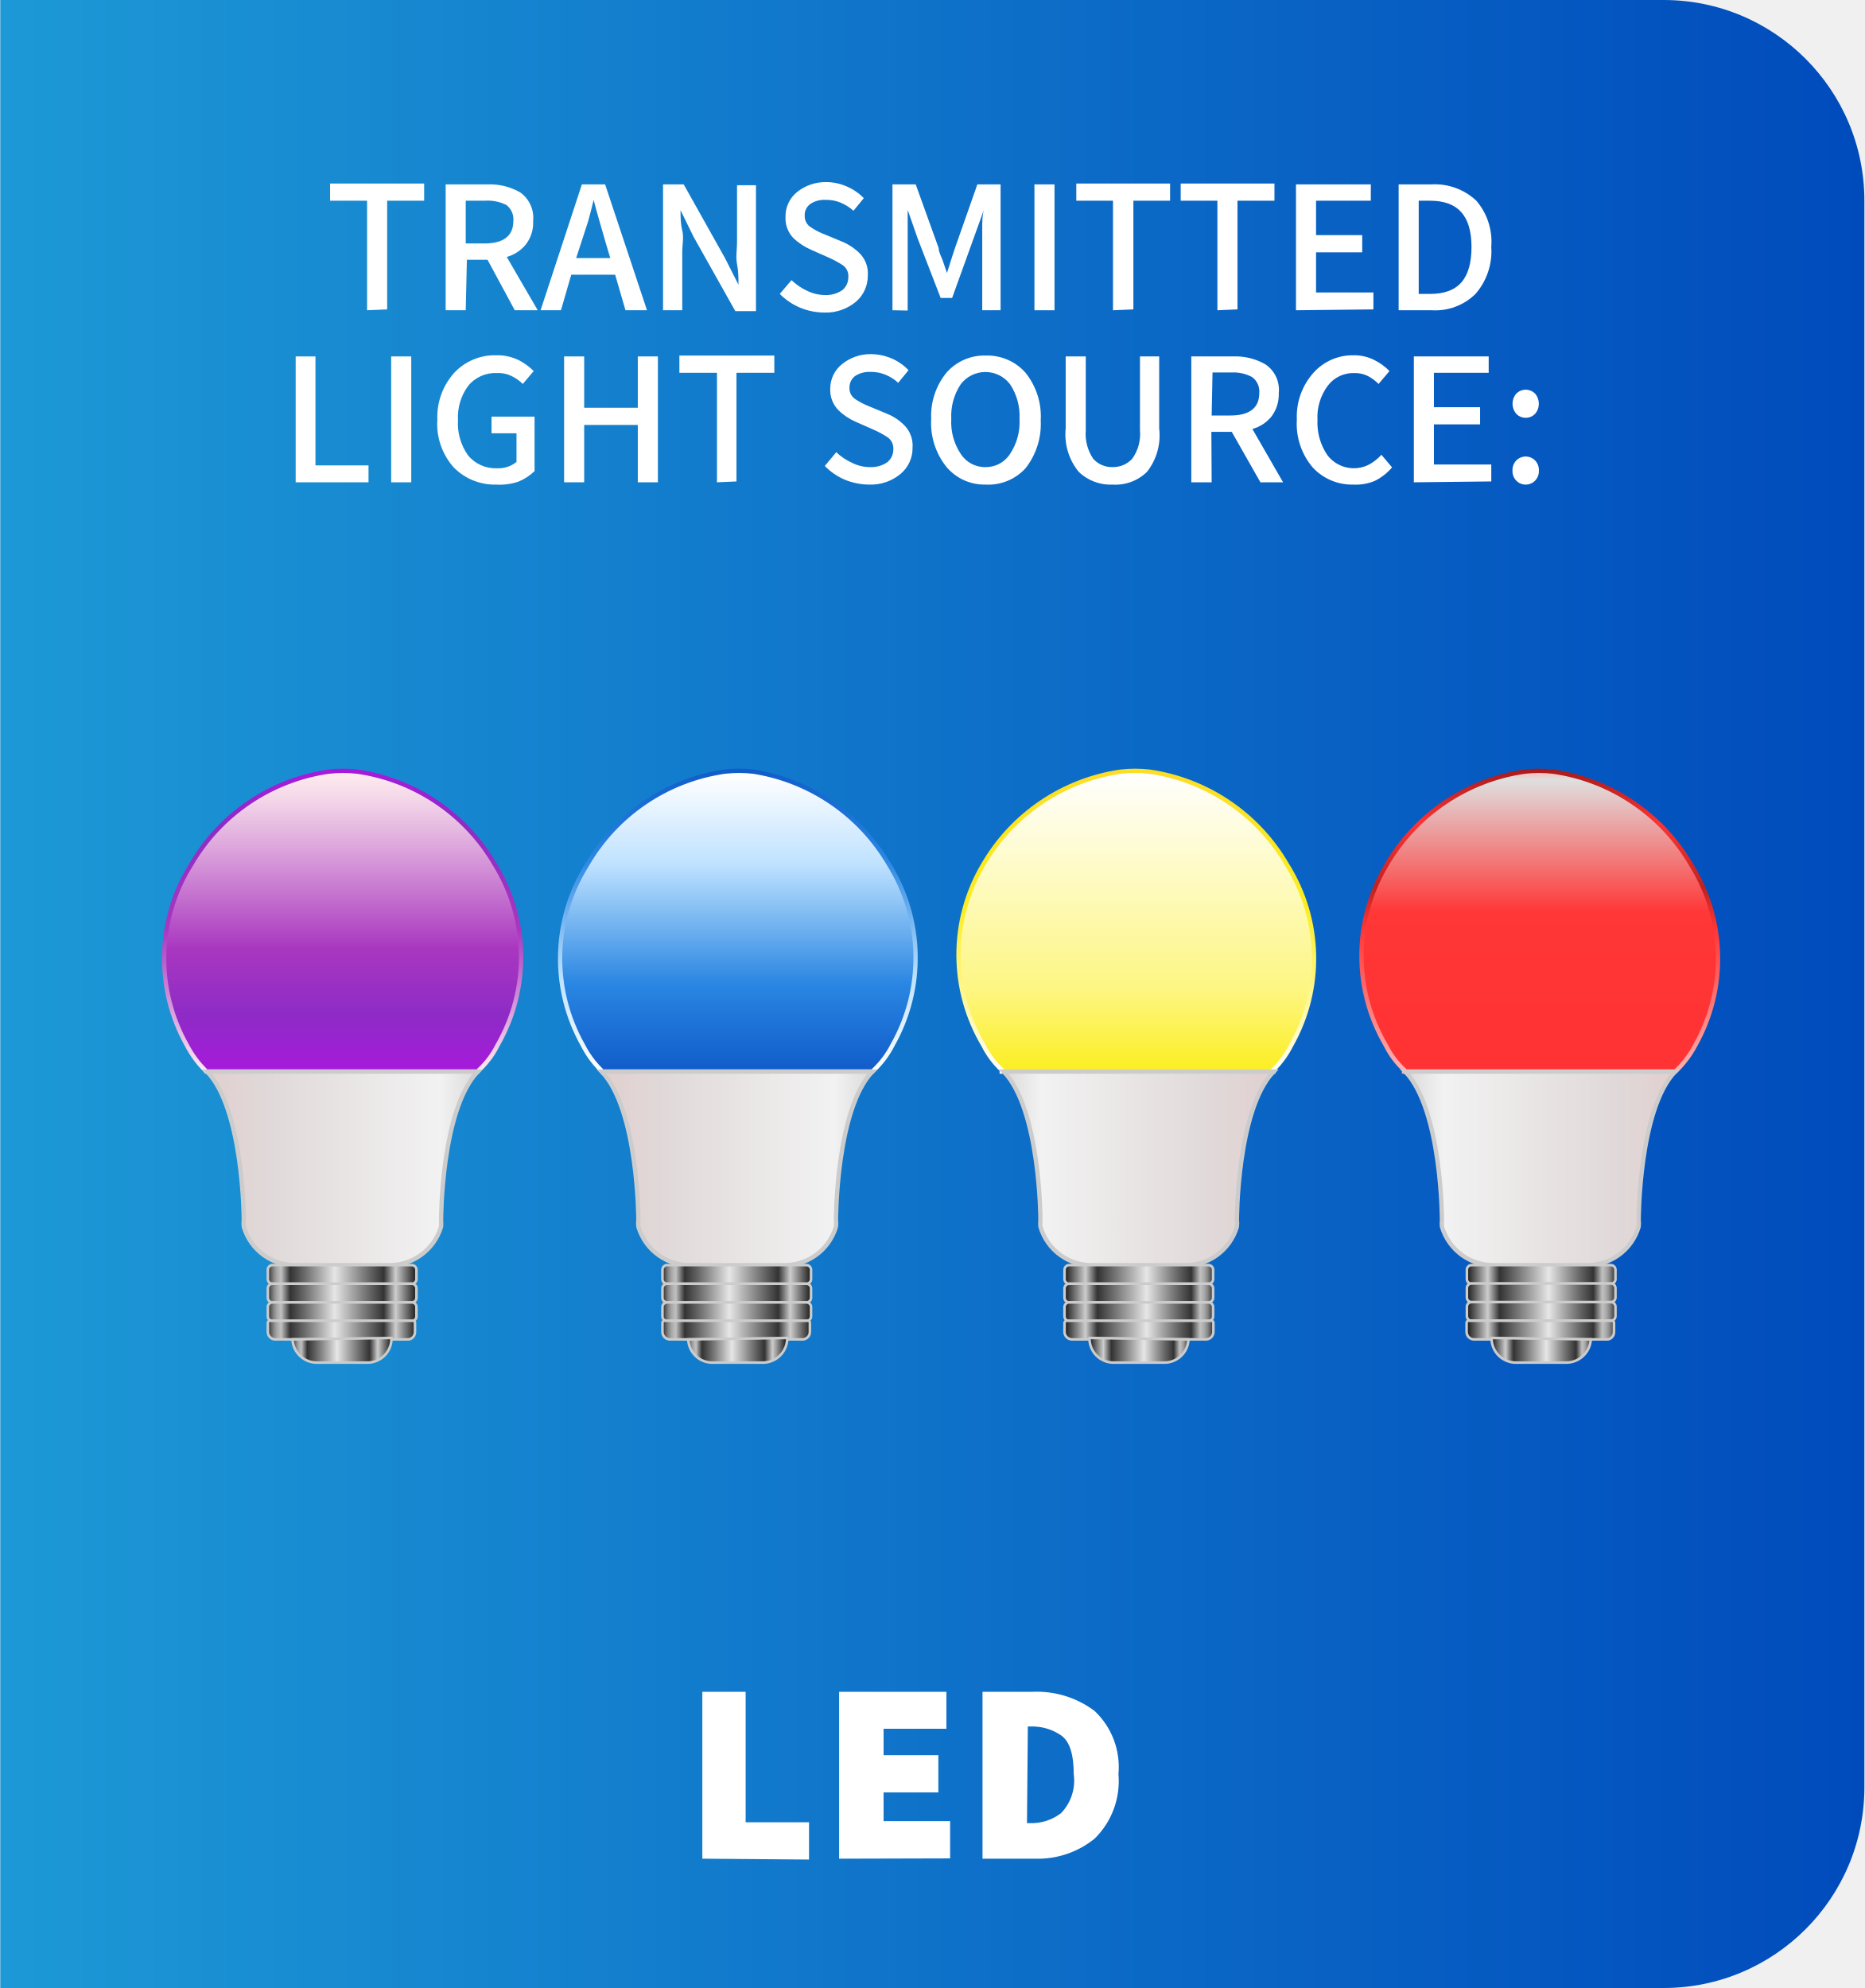
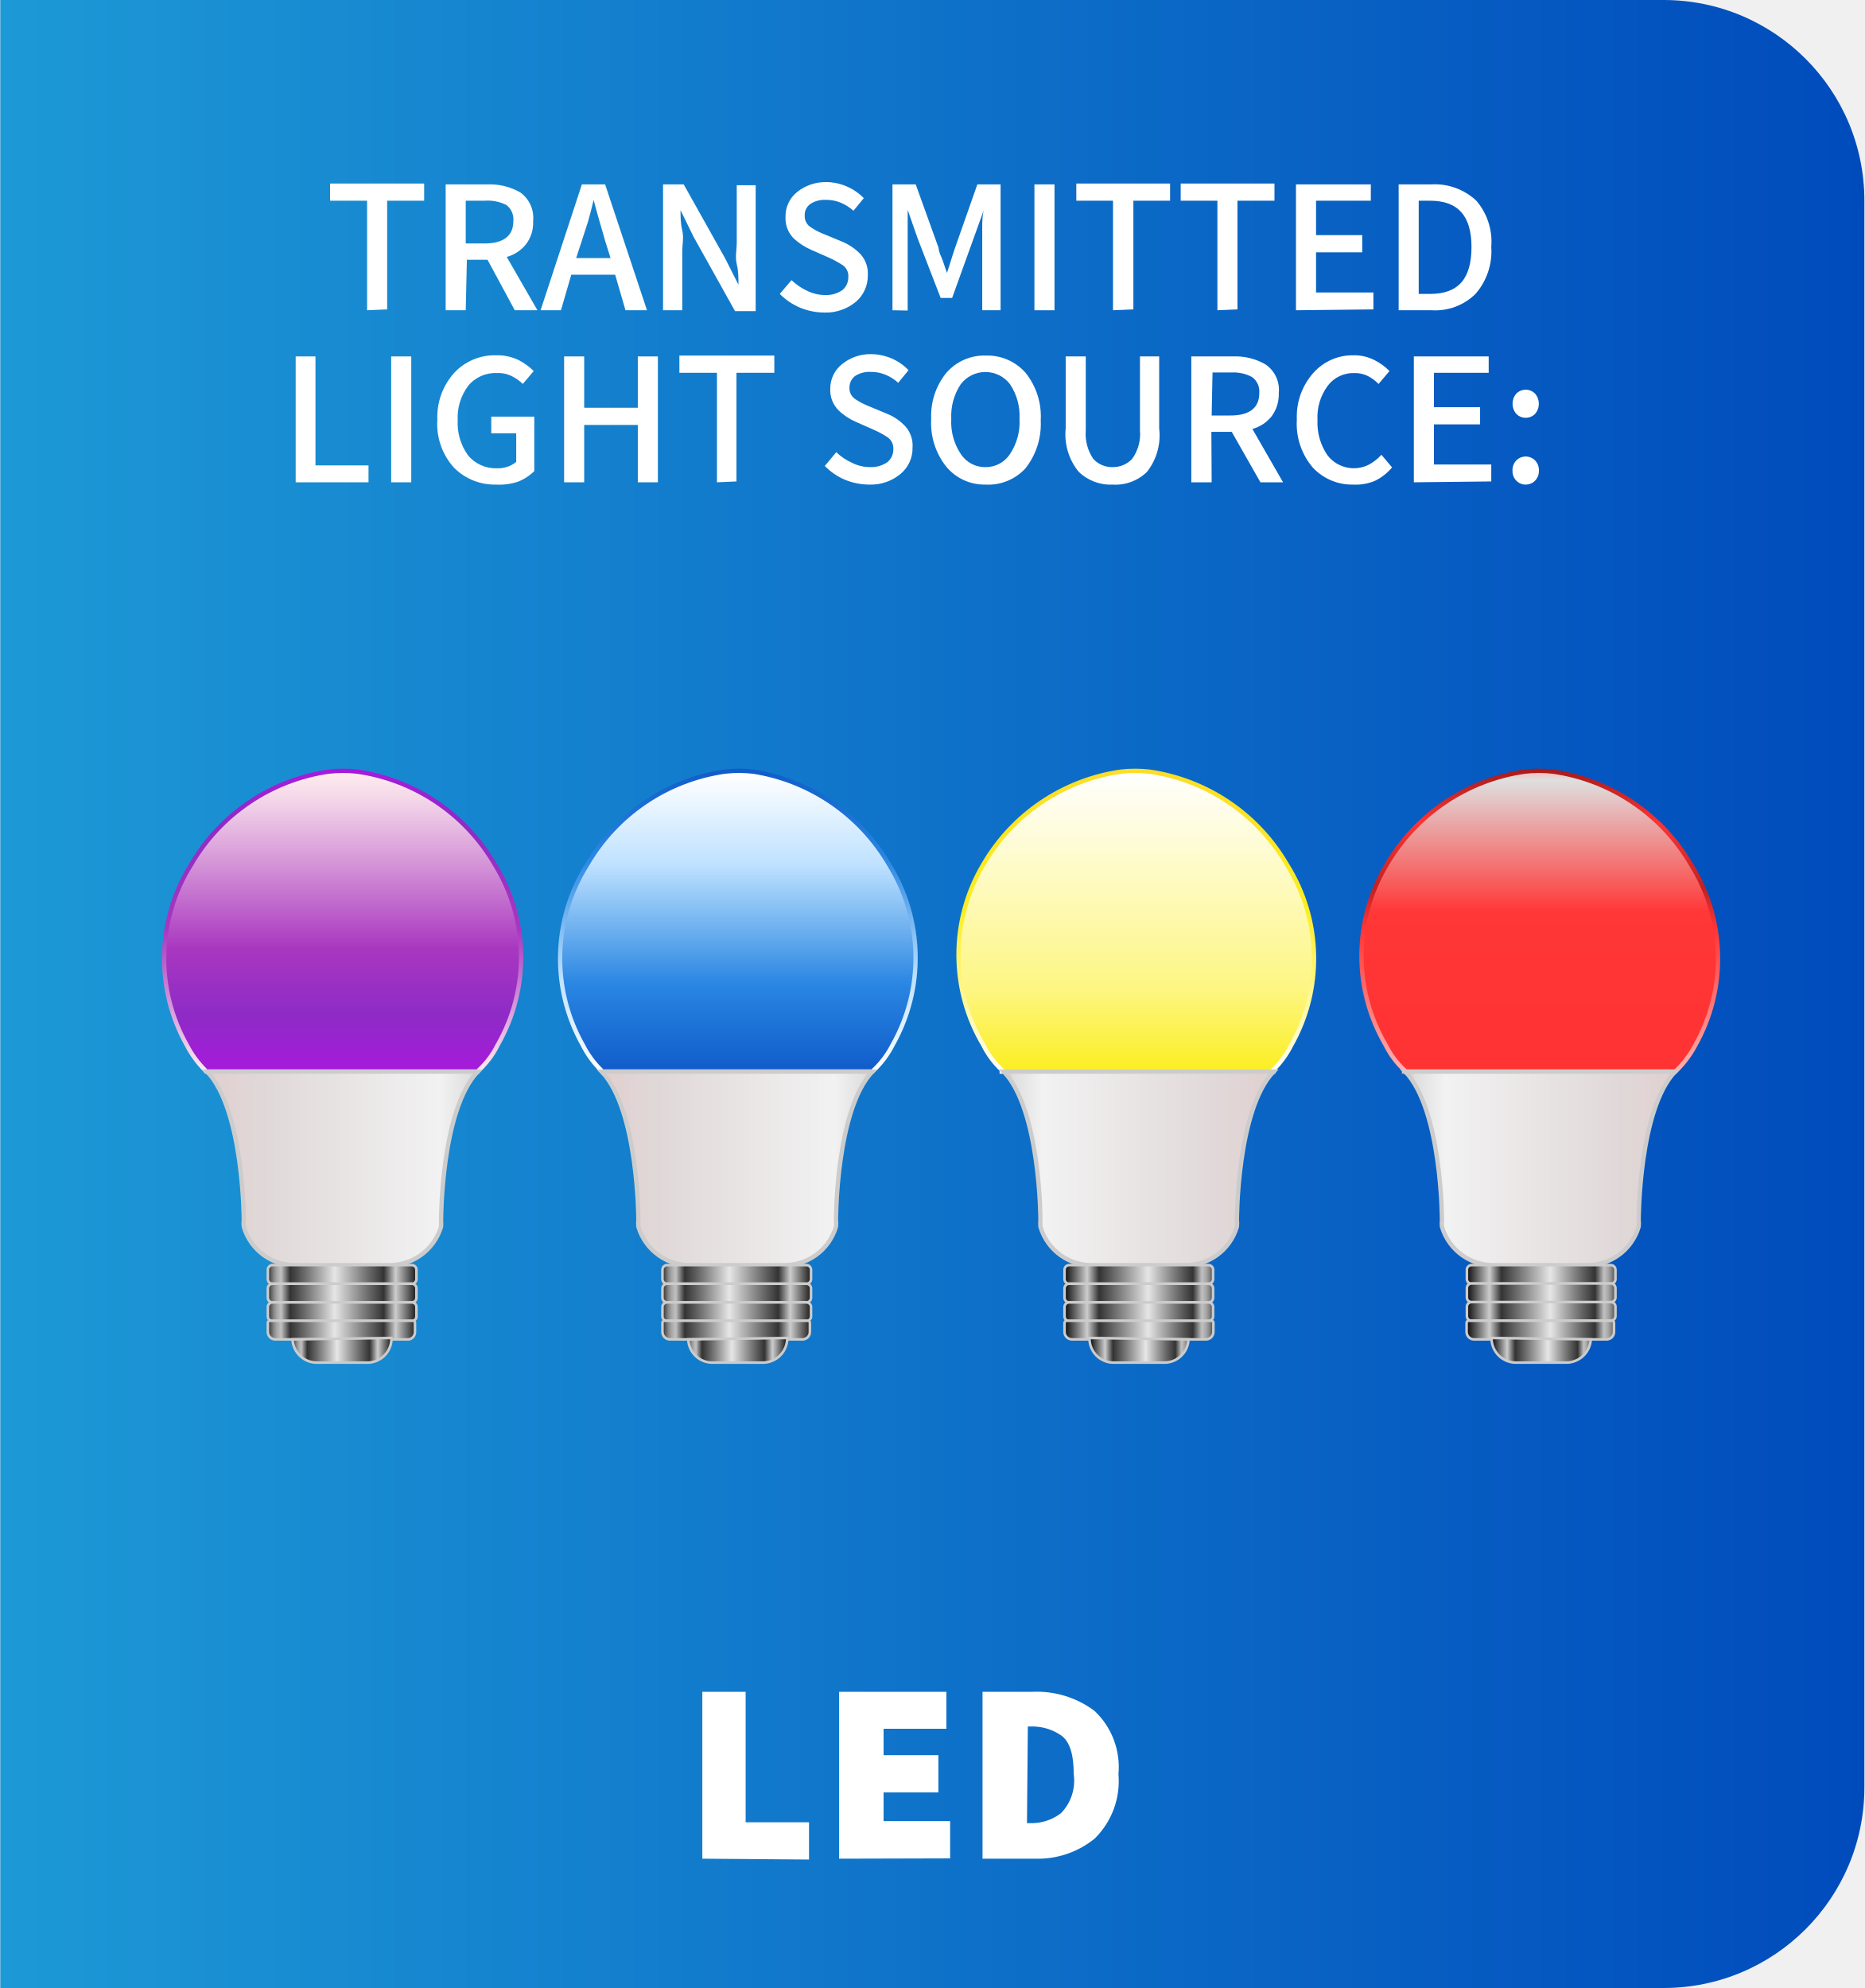
- <svg xmlns="http://www.w3.org/2000/svg" xmlns:xlink="http://www.w3.org/1999/xlink" id="Layer_1" data-name="Layer 1" width="65.01" height="69.33" viewBox="0 0 65.01 69.33">
+ <svg xmlns="http://www.w3.org/2000/svg" xmlns:xlink="http://www.w3.org/1999/xlink" id="Layer_1" data-name="Layer 1" viewBox="0 0 65.01 69.33">
  <defs>
    <style>.cls-1{fill:url(#linear-gradient);}.cls-2{fill:#fff;}.cls-11,.cls-12,.cls-18,.cls-19,.cls-20,.cls-21,.cls-22,.cls-23,.cls-24,.cls-25,.cls-26,.cls-3,.cls-4,.cls-6{stroke-miterlimit:10;}.cls-11,.cls-12,.cls-18,.cls-19,.cls-25,.cls-26,.cls-3,.cls-4{stroke-width:0.15px;}.cls-3{fill:url(#linear-gradient-2);stroke:url(#linear-gradient-3);}.cls-12,.cls-19,.cls-20,.cls-21,.cls-22,.cls-23,.cls-24,.cls-26,.cls-4,.cls-6{stroke:#ccc;}.cls-4{fill:url(#linear-gradient-4);}.cls-5{fill:url(#linear-gradient-5);}.cls-6{fill:none;}.cls-20,.cls-21,.cls-22,.cls-23,.cls-24,.cls-6{stroke-width:0.09px;}.cls-7{fill:url(#linear-gradient-6);}.cls-8{fill:url(#linear-gradient-7);}.cls-9{fill:url(#linear-gradient-8);}.cls-10{fill:url(#linear-gradient-9);}.cls-11{fill:url(#linear-gradient-10);stroke:url(#linear-gradient-11);}.cls-12{fill:url(#linear-gradient-12);}.cls-13{fill:url(#linear-gradient-13);}.cls-14{fill:url(#linear-gradient-14);}.cls-15{fill:url(#linear-gradient-15);}.cls-16{fill:url(#linear-gradient-16);}.cls-17{fill:url(#linear-gradient-17);}.cls-18{fill:url(#linear-gradient-18);stroke:url(#linear-gradient-19);}.cls-19{fill:url(#linear-gradient-20);}.cls-20{fill:url(#linear-gradient-21);}.cls-21{fill:url(#linear-gradient-22);}.cls-22{fill:url(#linear-gradient-23);}.cls-23{fill:url(#linear-gradient-24);}.cls-24{fill:url(#linear-gradient-25);}.cls-25{fill:url(#linear-gradient-26);stroke:url(#linear-gradient-27);}.cls-26{fill:url(#linear-gradient-28);}.cls-27{fill:url(#linear-gradient-29);}.cls-28{fill:url(#linear-gradient-30);}.cls-29{fill:url(#linear-gradient-31);}.cls-30{fill:url(#linear-gradient-32);}.cls-31{fill:url(#linear-gradient-33);}</style>
-     <linearGradient id="linear-gradient" x1="6387.45" y1="34.67" x2="6452.46" y2="34.67" gradientTransform="matrix(1, 0, 0, -1, -6387.45, 69.33)" gradientUnits="userSpaceOnUse">
+     <linearGradient id="linear-gradient" x1="-2370.55" y1="34.67" x2="-2305.54" y2="34.67" gradientTransform="matrix(1, 0, 0, -1, 2370.55, 69.33)" gradientUnits="userSpaceOnUse">
      <stop offset="0" stop-color="#004bbc" />
      <stop offset="1" stop-color="#1d99d6" />
    </linearGradient>
    <linearGradient id="linear-gradient-2" x1="39.98" y1="26.87" x2="39.98" y2="37.37" gradientTransform="translate(-28.05)" gradientUnits="userSpaceOnUse">
      <stop offset="0" stop-color="#ffeeef" />
      <stop offset="0.09" stop-color="#f4d8e9" />
      <stop offset="0.28" stop-color="#d99eda" />
      <stop offset="0.56" stop-color="#ae42c3" />
      <stop offset="0.59" stop-color="#a937c0" />
      <stop offset="0.81" stop-color="#8e2bc6" />
      <stop offset="1" stop-color="#a71adc" />
    </linearGradient>
    <linearGradient id="linear-gradient-3" x1="39.98" y1="37.45" x2="39.98" y2="26.8" gradientTransform="translate(-28.05)" gradientUnits="userSpaceOnUse">
      <stop offset="0" stop-color="#ffeeef" />
      <stop offset="0.47" stop-color="#a937c0" />
      <stop offset="0.81" stop-color="#8e2bc6" />
      <stop offset="1" stop-color="#a71adc" />
    </linearGradient>
    <linearGradient id="linear-gradient-4" x1="35.24" y1="40.75" x2="44.71" y2="40.75" gradientTransform="translate(-28.05)" gradientUnits="userSpaceOnUse">
      <stop offset="0" stop-color="#e2cfcf" />
      <stop offset="0.21" stop-color="#e0d8d8" />
      <stop offset="0.86" stop-color="#f2f2f2" />
      <stop offset="0.97" stop-color="#dfdfdf" />
      <stop offset="1" stop-color="#ffb3b3" />
    </linearGradient>
    <linearGradient id="linear-gradient-5" x1="37.39" y1="44.44" x2="42.57" y2="44.44" gradientTransform="translate(-28.05)" gradientUnits="userSpaceOnUse">
      <stop offset="0" stop-color="#1a1a1a" />
      <stop offset="0" stop-color="#242424" />
      <stop offset="0.02" stop-color="#5b5b5b" />
      <stop offset="0.04" stop-color="#878787" />
      <stop offset="0.06" stop-color="#a6a6a6" />
      <stop offset="0.08" stop-color="#b9b9b9" />
      <stop offset="0.09" stop-color="silver" />
      <stop offset="0.15" stop-color="#333" />
      <stop offset="0.24" stop-color="#666" />
      <stop offset="0.45" stop-color="#e6e6e6" />
      <stop offset="0.78" stop-color="#333" />
      <stop offset="0.86" stop-color="#cdcdcd" />
      <stop offset="1" stop-color="#1a1a1a" />
    </linearGradient>
    <linearGradient id="linear-gradient-6" x1="37.39" y1="45.09" x2="42.57" y2="45.09" xlink:href="#linear-gradient-5" />
    <linearGradient id="linear-gradient-7" x1="37.39" y1="45.74" x2="42.57" y2="45.74" xlink:href="#linear-gradient-5" />
    <linearGradient id="linear-gradient-8" x1="37.39" y1="46.39" x2="42.57" y2="46.39" xlink:href="#linear-gradient-5" />
    <linearGradient id="linear-gradient-9" x1="38.25" y1="47.14" x2="41.7" y2="47.14" xlink:href="#linear-gradient-5" />
-     <linearGradient id="linear-gradient-10" x1="-732.13" y1="37.37" x2="-732.13" y2="26.87" gradientTransform="matrix(-1, 0, 0, 1, -692.42, 0)" gradientUnits="userSpaceOnUse">
+     <linearGradient id="linear-gradient-10" x1="-9490.13" y1="37.37" x2="-9490.13" y2="26.87" gradientTransform="matrix(-1, 0, 0, 1, -9450.42, 0)" gradientUnits="userSpaceOnUse">
      <stop offset="0" stop-color="#fcee21" />
      <stop offset="0.28" stop-color="#fdf684" />
      <stop offset="1" stop-color="#fff" />
    </linearGradient>
-     <linearGradient id="linear-gradient-11" x1="-732.13" y1="37.45" x2="-732.13" y2="26.8" gradientTransform="matrix(-1, 0, 0, 1, -692.42, 0)" gradientUnits="userSpaceOnUse">
+     <linearGradient id="linear-gradient-11" x1="-9490.13" y1="37.45" x2="-9490.13" y2="26.8" gradientTransform="matrix(-1, 0, 0, 1, -9450.42, 0)" gradientUnits="userSpaceOnUse">
      <stop offset="0" stop-color="#fff" />
      <stop offset="0.54" stop-color="#fcee21" />
      <stop offset="1" stop-color="#fcdd28" />
    </linearGradient>
-     <linearGradient id="linear-gradient-12" x1="-736.87" y1="40.75" x2="-727.4" y2="40.75" gradientTransform="matrix(-1, 0, 0, 1, -692.42, 0)" xlink:href="#linear-gradient-4" />
-     <linearGradient id="linear-gradient-13" x1="-734.73" y1="44.44" x2="-729.54" y2="44.44" gradientTransform="matrix(-1, 0, 0, 1, -692.42, 0)" xlink:href="#linear-gradient-5" />
-     <linearGradient id="linear-gradient-14" x1="-734.73" y1="45.09" x2="-729.54" y2="45.09" gradientTransform="matrix(-1, 0, 0, 1, -692.42, 0)" xlink:href="#linear-gradient-5" />
-     <linearGradient id="linear-gradient-15" x1="-734.73" y1="45.74" x2="-729.54" y2="45.74" gradientTransform="matrix(-1, 0, 0, 1, -692.42, 0)" xlink:href="#linear-gradient-5" />
-     <linearGradient id="linear-gradient-16" x1="-734.73" y1="46.39" x2="-729.54" y2="46.39" gradientTransform="matrix(-1, 0, 0, 1, -692.42, 0)" xlink:href="#linear-gradient-5" />
-     <linearGradient id="linear-gradient-17" x1="-733.86" y1="47.14" x2="-730.41" y2="47.14" gradientTransform="matrix(-1, 0, 0, 1, -692.42, 0)" xlink:href="#linear-gradient-5" />
-     <linearGradient id="linear-gradient-18" x1="-746.16" y1="26.87" x2="-746.16" y2="37.37" gradientTransform="matrix(-1, 0, 0, 1, -692.42, 0)" gradientUnits="userSpaceOnUse">
+     <linearGradient id="linear-gradient-12" x1="-9494.87" y1="40.75" x2="-9485.4" y2="40.75" gradientTransform="matrix(-1, 0, 0, 1, -9450.42, 0)" xlink:href="#linear-gradient-4" />
+     <linearGradient id="linear-gradient-13" x1="-9492.73" y1="44.44" x2="-9487.54" y2="44.44" gradientTransform="matrix(-1, 0, 0, 1, -9450.42, 0)" xlink:href="#linear-gradient-5" />
+     <linearGradient id="linear-gradient-14" x1="-9492.73" y1="45.09" x2="-9487.54" y2="45.09" gradientTransform="matrix(-1, 0, 0, 1, -9450.42, 0)" xlink:href="#linear-gradient-5" />
+     <linearGradient id="linear-gradient-15" x1="-9492.73" y1="45.74" x2="-9487.54" y2="45.74" gradientTransform="matrix(-1, 0, 0, 1, -9450.42, 0)" xlink:href="#linear-gradient-5" />
+     <linearGradient id="linear-gradient-16" x1="-9492.73" y1="46.39" x2="-9487.54" y2="46.39" gradientTransform="matrix(-1, 0, 0, 1, -9450.42, 0)" xlink:href="#linear-gradient-5" />
+     <linearGradient id="linear-gradient-17" x1="-9491.86" y1="47.14" x2="-9488.41" y2="47.14" gradientTransform="matrix(-1, 0, 0, 1, -9450.42, 0)" xlink:href="#linear-gradient-5" />
+     <linearGradient id="linear-gradient-18" x1="-9504.16" y1="26.87" x2="-9504.16" y2="37.37" gradientTransform="matrix(-1, 0, 0, 1, -9450.42, 0)" gradientUnits="userSpaceOnUse">
      <stop offset="0" stop-color="#ffb3b3" />
      <stop offset="0.03" stop-color="#dfdfdf" />
      <stop offset="0.47" stop-color="#ff3737" />
      <stop offset="0.82" stop-color="#f33" />
    </linearGradient>
-     <linearGradient id="linear-gradient-19" x1="-746.16" y1="37.45" x2="-746.16" y2="26.8" gradientTransform="matrix(-1, 0, 0, 1, -692.42, 0)" gradientUnits="userSpaceOnUse">
+     <linearGradient id="linear-gradient-19" x1="-9504.16" y1="37.45" x2="-9504.16" y2="26.8" gradientTransform="matrix(-1, 0, 0, 1, -9450.42, 0)" gradientUnits="userSpaceOnUse">
      <stop offset="0" stop-color="#ffb3b3" />
      <stop offset="0.47" stop-color="#ff3737" />
      <stop offset="0.61" stop-color="#c12121" />
      <stop offset="0.82" stop-color="#f33" />
      <stop offset="1" stop-color="#a71a1a" />
    </linearGradient>
-     <linearGradient id="linear-gradient-20" x1="-750.89" y1="40.75" x2="-741.43" y2="40.75" gradientTransform="matrix(-1, 0, 0, 1, -692.42, 0)" xlink:href="#linear-gradient-4" />
-     <linearGradient id="linear-gradient-21" x1="-748.75" y1="44.44" x2="-743.57" y2="44.44" gradientTransform="matrix(1, 0, 0, -1, 799.9, 88.89)" xlink:href="#linear-gradient-5" />
-     <linearGradient id="linear-gradient-22" x1="-748.75" y1="45.09" x2="-743.57" y2="45.09" gradientTransform="matrix(1, 0, 0, -1, 799.9, 90.18)" xlink:href="#linear-gradient-5" />
-     <linearGradient id="linear-gradient-23" x1="-748.75" y1="45.74" x2="-743.57" y2="45.74" gradientTransform="matrix(1, 0, 0, -1, 799.9, 91.48)" xlink:href="#linear-gradient-5" />
-     <linearGradient id="linear-gradient-24" x1="-748.75" y1="46.39" x2="-743.57" y2="46.39" gradientTransform="matrix(1, 0, 0, -1, 799.9, 92.77)" xlink:href="#linear-gradient-5" />
-     <linearGradient id="linear-gradient-25" x1="-747.89" y1="47.14" x2="-744.43" y2="47.14" gradientTransform="matrix(-1, 0, 0, 1, -692.42, 0)" xlink:href="#linear-gradient-5" />
+     <linearGradient id="linear-gradient-20" x1="-9508.89" y1="40.75" x2="-9499.43" y2="40.75" gradientTransform="matrix(-1, 0, 0, 1, -9450.42, 0)" xlink:href="#linear-gradient-4" />
+     <linearGradient id="linear-gradient-21" x1="-9506.75" y1="44.44" x2="-9501.57" y2="44.44" gradientTransform="matrix(1, 0, 0, -1, 9557.9, 88.89)" xlink:href="#linear-gradient-5" />
+     <linearGradient id="linear-gradient-22" x1="-9506.75" y1="45.09" x2="-9501.57" y2="45.09" gradientTransform="matrix(1, 0, 0, -1, 9557.9, 90.18)" xlink:href="#linear-gradient-5" />
+     <linearGradient id="linear-gradient-23" x1="-9506.75" y1="45.74" x2="-9501.57" y2="45.74" gradientTransform="matrix(1, 0, 0, -1, 9557.9, 91.48)" xlink:href="#linear-gradient-5" />
+     <linearGradient id="linear-gradient-24" x1="-9506.75" y1="46.39" x2="-9501.57" y2="46.39" gradientTransform="matrix(1, 0, 0, -1, 9557.9, 92.77)" xlink:href="#linear-gradient-5" />
+     <linearGradient id="linear-gradient-25" x1="-9505.89" y1="47.14" x2="-9502.43" y2="47.14" gradientTransform="matrix(-1, 0, 0, 1, -9450.42, 0)" xlink:href="#linear-gradient-5" />
    <linearGradient id="linear-gradient-26" x1="53.74" y1="26.87" x2="53.74" y2="37.37" gradientTransform="translate(-28.05)" gradientUnits="userSpaceOnUse">
      <stop offset="0.01" stop-color="#fff" />
      <stop offset="0.31" stop-color="#bfe2ff" />
      <stop offset="0.71" stop-color="#2986e2" />
      <stop offset="1" stop-color="#105cca" />
    </linearGradient>
    <linearGradient id="linear-gradient-27" x1="53.74" y1="37.45" x2="53.74" y2="26.8" xlink:href="#linear-gradient-26" />
    <linearGradient id="linear-gradient-28" x1="49.01" y1="40.75" x2="58.47" y2="40.75" xlink:href="#linear-gradient-4" />
    <linearGradient id="linear-gradient-29" x1="51.15" y1="44.44" x2="56.33" y2="44.44" xlink:href="#linear-gradient-5" />
    <linearGradient id="linear-gradient-30" x1="51.15" y1="45.09" x2="56.33" y2="45.09" xlink:href="#linear-gradient-5" />
    <linearGradient id="linear-gradient-31" x1="51.15" y1="45.74" x2="56.33" y2="45.74" xlink:href="#linear-gradient-5" />
    <linearGradient id="linear-gradient-32" x1="51.15" y1="46.39" x2="56.33" y2="46.39" xlink:href="#linear-gradient-5" />
    <linearGradient id="linear-gradient-33" x1="52.01" y1="47.14" x2="55.47" y2="47.14" xlink:href="#linear-gradient-5" />
  </defs>
  <path class="cls-1" d="M7,0H65a0,0,0,0,1,0,0V69.33a0,0,0,0,1,0,0H7a7,7,0,0,1-7-7V7A7,7,0,0,1,7,0Z" transform="translate(65.01 69.33) rotate(-180)" />
  <path class="cls-2" d="M12.8,10.82V7H11.51v-.6h3.28V7H13.5v3.79Z" />
-   <path class="cls-2" d="M16.24,10.82h-.7V6.43H17a2.14,2.14,0,0,1,1.14.28,1.09,1.09,0,0,1,.45,1,1.23,1.23,0,0,1-.25.81,1.3,1.3,0,0,1-.67.44l1.08,1.86h-.8L17,9.06h-.72Zm0-2.33h.66c.65,0,1-.26,1-.78a.63.63,0,0,0-.24-.56A1.44,1.44,0,0,0,16.9,7h-.66Z" />
-   <path class="cls-2" d="M21.81,10.82l-.36-1.24H19.92l-.36,1.24h-.71l1.44-4.39h.81l1.46,4.39ZM20.27,8.45,20.09,9h1.19l-.17-.57-.21-.73c-.07-.24-.14-.49-.2-.73h0c-.06.25-.12.49-.19.74Z" />
-   <path class="cls-2" d="M23.12,10.82V6.43h.72L25.28,9l.47.93h0c0-.23,0-.47-.05-.72s0-.51,0-.75v-2h.66v4.39h-.72L24.18,8.25l-.45-.92h0c0,.23,0,.46.06.71s0,.49,0,.73v2.05Z" />
-   <path class="cls-2" d="M28.75,10.9a2.22,2.22,0,0,1-.85-.17,2.17,2.17,0,0,1-.71-.48l.41-.48a2,2,0,0,0,.54.37,1.45,1.45,0,0,0,.63.15,1,1,0,0,0,.6-.17.57.57,0,0,0,.21-.45.46.46,0,0,0-.19-.42,3.76,3.76,0,0,0-.5-.27l-.61-.27a2.21,2.21,0,0,1-.61-.4,1,1,0,0,1-.28-.75,1.08,1.08,0,0,1,.4-.86,1.58,1.58,0,0,1,1-.35,1.8,1.8,0,0,1,.73.15,1.83,1.83,0,0,1,.6.41l-.36.44a1.63,1.63,0,0,0-.44-.28,1.29,1.29,0,0,0-.53-.1.87.87,0,0,0-.53.14.47.47,0,0,0-.2.41.45.45,0,0,0,.22.41,2.25,2.25,0,0,0,.49.25l.6.25a1.87,1.87,0,0,1,.64.44,1,1,0,0,1,.25.74,1.19,1.19,0,0,1-.41.91A1.63,1.63,0,0,1,28.75,10.9Z" />
+   <path class="cls-2" d="M16.24,10.82h-.7V6.43H17a2.14,2.14,0,0,1,1.14.28,1.09,1.09,0,0,1,.45,1,1.23,1.23,0,0,1-.25.81,1.3,1.3,0,0,1-.67.44l1.07,1.86h-.79L17,9.06h-.72Zm0-2.33h.66c.65,0,1-.26,1-.78a.63.63,0,0,0-.24-.56A1.44,1.44,0,0,0,16.9,7h-.66Z" />
+   <path class="cls-2" d="M21.81,10.82l-.36-1.24H19.92l-.36,1.24h-.71l1.44-4.39h.81l1.46,4.39ZM20.27,8.45,20.09,9h1.2l-.18-.57-.21-.73c-.07-.24-.14-.49-.2-.73h0c-.06.25-.12.49-.19.74Z" />
+   <path class="cls-2" d="M23.12,10.82V6.43h.72L25.28,9l.47.93h0c0-.23,0-.47-.06-.72s0-.51,0-.75v-2h.66v4.39h-.72L24.18,8.25l-.45-.92h0c0,.23,0,.46.06.71s0,.49,0,.73v2.05Z" />
+   <path class="cls-2" d="M28.75,10.9a2.22,2.22,0,0,1-.85-.17,2.17,2.17,0,0,1-.71-.48l.41-.48a2,2,0,0,0,.54.37,1.45,1.45,0,0,0,.63.15,1,1,0,0,0,.6-.17.57.57,0,0,0,.21-.45.46.46,0,0,0-.19-.42,3.76,3.76,0,0,0-.5-.27l-.61-.27a2.21,2.21,0,0,1-.61-.4,1,1,0,0,1-.28-.75,1.08,1.08,0,0,1,.4-.86,1.58,1.58,0,0,1,1-.35,1.8,1.8,0,0,1,.73.15,1.83,1.83,0,0,1,.6.41l-.36.44a1.63,1.63,0,0,0-.44-.28,1.29,1.29,0,0,0-.53-.1.89.89,0,0,0-.53.14.47.47,0,0,0-.2.41.45.45,0,0,0,.22.41,2.25,2.25,0,0,0,.49.25l.6.25a1.87,1.87,0,0,1,.64.44,1,1,0,0,1,.25.74,1.19,1.19,0,0,1-.41.91A1.63,1.63,0,0,1,28.75,10.9Z" />
  <path class="cls-2" d="M31.12,10.82V6.43h.81l.8,2.22c0,.14.09.29.14.43l.15.44h0c.05-.14.09-.29.14-.44s.09-.29.14-.43l.78-2.22h.81v4.39h-.64V8.67c0-.2,0-.42,0-.68s0-.48.06-.68h0l-.36,1-.75,2.08H32.8L32,8.32l-.35-1h0c0,.2,0,.43,0,.68s0,.48,0,.68v2.15Z" />
  <path class="cls-2" d="M36.07,10.82V6.43h.7v4.39Z" />
  <path class="cls-2" d="M38.81,10.82V7H37.53v-.6H40.8V7H39.52v3.79Z" />
  <path class="cls-2" d="M42.45,10.82V7H41.17v-.6h3.27V7H43.15v3.79Z" />
  <path class="cls-2" d="M45.19,10.82V6.43H47.8V7H45.89v1.2H47.5v.6H45.89v1.4h2v.59Z" />
  <path class="cls-2" d="M48.77,10.82V6.43h1.14A2.12,2.12,0,0,1,51.48,7,2.2,2.2,0,0,1,52,8.61a2.26,2.26,0,0,1-.55,1.64,2,2,0,0,1-1.53.57Zm.7-.57h.4c1,0,1.44-.55,1.44-1.64S50.83,7,49.87,7h-.4Z" />
  <path class="cls-2" d="M10.31,16.82V12.43H11v3.8h1.85v.59Z" />
  <path class="cls-2" d="M13.64,16.82V12.43h.7v4.39Z" />
-   <path class="cls-2" d="M17.29,16.9a2,2,0,0,1-1.46-.59,2.27,2.27,0,0,1-.58-1.68A2.3,2.3,0,0,1,15.84,13a1.93,1.93,0,0,1,1.46-.61,1.71,1.71,0,0,1,.79.17,2.12,2.12,0,0,1,.52.38l-.38.45a1.46,1.46,0,0,0-.38-.27,1.05,1.05,0,0,0-.52-.11,1.22,1.22,0,0,0-1,.44,1.83,1.83,0,0,0-.36,1.2,1.91,1.91,0,0,0,.35,1.23,1.23,1.23,0,0,0,1,.45,1,1,0,0,0,.69-.22v-1h-.87v-.58h1.5v1.9a1.81,1.81,0,0,1-.57.37A2.09,2.09,0,0,1,17.29,16.9Z" />
+   <path class="cls-2" d="M17.29,16.9a2,2,0,0,1-1.46-.59,2.27,2.27,0,0,1-.58-1.68A2.3,2.3,0,0,1,15.84,13a1.93,1.93,0,0,1,1.46-.61,1.71,1.71,0,0,1,.79.17,2.12,2.12,0,0,1,.52.38l-.38.45a1.46,1.46,0,0,0-.38-.27,1.05,1.05,0,0,0-.52-.11,1.22,1.22,0,0,0-1,.44,1.83,1.83,0,0,0-.37,1.2,1.92,1.92,0,0,0,.36,1.23,1.24,1.24,0,0,0,1,.45,1,1,0,0,0,.68-.22v-1h-.87v-.58h1.5v1.9a1.71,1.71,0,0,1-.57.37A2.09,2.09,0,0,1,17.29,16.9Z" />
  <path class="cls-2" d="M19.67,16.82V12.43h.7v1.79h1.87V12.43h.7v4.39h-.7v-2H20.37v2Z" />
  <path class="cls-2" d="M25,16.82V13H23.69v-.6H27V13H25.68v3.79Z" />
  <path class="cls-2" d="M30.32,16.9a2.27,2.27,0,0,1-.86-.17,2.13,2.13,0,0,1-.7-.48l.4-.48a1.9,1.9,0,0,0,.55.37,1.38,1.38,0,0,0,.62.15,1,1,0,0,0,.61-.17.57.57,0,0,0,.21-.45.47.47,0,0,0-.2-.42,3.22,3.22,0,0,0-.5-.27l-.61-.27a2,2,0,0,1-.6-.4,1,1,0,0,1-.29-.75,1.09,1.09,0,0,1,.41-.86,1.56,1.56,0,0,1,1-.35,1.87,1.87,0,0,1,.73.15,1.78,1.78,0,0,1,.59.41l-.36.44a1.49,1.49,0,0,0-.44-.28,1.27,1.27,0,0,0-.52-.1.91.91,0,0,0-.54.14.5.5,0,0,0-.2.41.45.45,0,0,0,.22.41,2.51,2.51,0,0,0,.49.25l.6.25a1.78,1.78,0,0,1,.64.44,1,1,0,0,1,.25.74,1.16,1.16,0,0,1-.41.91A1.61,1.61,0,0,1,30.32,16.9Z" />
  <path class="cls-2" d="M34.36,16.9A1.73,1.73,0,0,1,33,16.28a2.44,2.44,0,0,1-.53-1.67A2.38,2.38,0,0,1,33,13a1.75,1.75,0,0,1,1.38-.6,1.77,1.77,0,0,1,1.38.6,2.43,2.43,0,0,1,.53,1.66,2.5,2.5,0,0,1-.53,1.67A1.76,1.76,0,0,1,34.36,16.9Zm0-.61a1,1,0,0,0,.86-.46,2,2,0,0,0,.33-1.22,2,2,0,0,0-.33-1.21,1.08,1.08,0,0,0-1.72,0,2,2,0,0,0-.33,1.21,2,2,0,0,0,.33,1.22A1,1,0,0,0,34.36,16.29Z" />
  <path class="cls-2" d="M38.79,16.9a1.59,1.59,0,0,1-1.18-.45,2.06,2.06,0,0,1-.45-1.51V12.43h.7V15a1.55,1.55,0,0,0,.26,1,.87.87,0,0,0,.67.29.91.91,0,0,0,.69-.29,1.49,1.49,0,0,0,.27-1V12.43h.67v2.51A2.06,2.06,0,0,1,40,16.45,1.57,1.57,0,0,1,38.79,16.9Z" />
  <path class="cls-2" d="M42.25,16.82h-.71V12.43H43a2.08,2.08,0,0,1,1.13.28,1.07,1.07,0,0,1,.46,1,1.28,1.28,0,0,1-.25.81,1.3,1.3,0,0,1-.67.44l1.07,1.86h-.79l-1-1.76h-.71Zm0-2.33h.66c.65,0,1-.26,1-.78a.62.62,0,0,0-.25-.56,1.37,1.37,0,0,0-.72-.16h-.66Z" />
-   <path class="cls-2" d="M47.18,16.9a1.87,1.87,0,0,1-1.4-.59,2.35,2.35,0,0,1-.56-1.68A2.29,2.29,0,0,1,45.8,13a1.83,1.83,0,0,1,1.4-.61,1.54,1.54,0,0,1,.73.17,1.94,1.94,0,0,1,.52.38l-.38.45a1.49,1.49,0,0,0-.38-.28,1,1,0,0,0-.47-.1,1.11,1.11,0,0,0-.92.44,1.83,1.83,0,0,0-.36,1.2,2,2,0,0,0,.35,1.23,1.16,1.16,0,0,0,1.45.32,1.69,1.69,0,0,0,.43-.34l.37.44a1.89,1.89,0,0,1-.6.47A1.73,1.73,0,0,1,47.18,16.9Z" />
+   <path class="cls-2" d="M47.18,16.9a1.87,1.87,0,0,1-1.4-.59,2.35,2.35,0,0,1-.56-1.68A2.29,2.29,0,0,1,45.8,13a1.83,1.83,0,0,1,1.4-.61,1.54,1.54,0,0,1,.73.17,1.94,1.94,0,0,1,.52.38l-.38.45a1.49,1.49,0,0,0-.38-.28,1,1,0,0,0-.47-.1,1.11,1.11,0,0,0-.92.44,1.83,1.83,0,0,0-.36,1.2,2,2,0,0,0,.35,1.23,1.16,1.16,0,0,0,1.45.32,1.69,1.69,0,0,0,.43-.34l.37.44a1.79,1.79,0,0,1-.6.47A1.73,1.73,0,0,1,47.18,16.9Z" />
  <path class="cls-2" d="M49.3,16.82V12.43h2.61V13H50v1.2h1.61v.6H50v1.4h2v.59Z" />
  <path class="cls-2" d="M53.2,14.57a.45.45,0,0,1-.33-.14.54.54,0,0,1,0-.7.46.46,0,0,1,.66,0,.54.54,0,0,1,0,.7A.45.45,0,0,1,53.2,14.57Zm0,2.33a.45.45,0,0,1-.33-.14.47.47,0,0,1-.13-.34.48.48,0,0,1,.13-.36.46.46,0,0,1,.66,0,.48.48,0,0,1,.13.36.47.47,0,0,1-.13.34A.45.45,0,0,1,53.2,16.9Z" />
  <path class="cls-2" d="M24.49,64.82V59H26v4.55h2.21v1.3Z" />
  <path class="cls-2" d="M29.26,64.82V59H33v1.29H30.81v.92h1.91v1.3H30.81v1h2.32v1.3Z" />
  <path class="cls-2" d="M34.26,64.82V59H36a3.35,3.35,0,0,1,2.17.67A2.69,2.69,0,0,1,39,61.87a2.81,2.81,0,0,1-.83,2.25,3.14,3.14,0,0,1-2.09.7Zm1.55-1.24h.09A1.68,1.68,0,0,0,37,63.23a1.63,1.63,0,0,0,.44-1.36c0-.69-.14-1.14-.44-1.35a1.78,1.78,0,0,0-1.07-.31h-.09Z" />
  <path class="cls-3" d="M17.35,36.45a3,3,0,0,1-.64.86l-.05.06H7.19l-.05-.06h0a3.52,3.52,0,0,1-.62-.85,6.17,6.17,0,0,1,.14-6.3,6.64,6.64,0,0,1,4.8-3.25,4.48,4.48,0,0,1,1,0,6.64,6.64,0,0,1,4.8,3.25A6.15,6.15,0,0,1,17.35,36.45Z" />
  <path class="cls-4" d="M16.66,37.37c-1.28,1.33-1.28,5.18-1.28,5.18a1.79,1.79,0,0,1,0,.23,1.88,1.88,0,0,1-1.9,1.34H10.4a1.86,1.86,0,0,1-1.9-1.34.91.91,0,0,1,0-.23s0-3.85-1.28-5.18Z" />
  <rect class="cls-5" x="9.34" y="44.12" width="5.18" height="0.65" rx="0.16" />
  <rect class="cls-6" x="9.34" y="44.12" width="5.18" height="0.65" rx="0.16" />
  <rect class="cls-7" x="9.34" y="44.77" width="5.18" height="0.65" rx="0.16" />
  <rect class="cls-6" x="9.34" y="44.77" width="5.18" height="0.65" rx="0.16" />
  <rect class="cls-8" x="9.34" y="45.42" width="5.18" height="0.65" rx="0.16" />
  <rect class="cls-6" x="9.34" y="45.42" width="5.18" height="0.65" rx="0.16" />
  <path class="cls-9" d="M14.26,46.71H9.59a.26.26,0,0,1-.25-.26v-.32a.07.07,0,0,1,.06-.07h5a.07.07,0,0,1,.07.07v.32A.26.26,0,0,1,14.26,46.71Z" />
  <path class="cls-6" d="M14.26,46.71H9.59a.26.26,0,0,1-.25-.26v-.32a.07.07,0,0,1,.06-.07h5a.07.07,0,0,1,.07.07v.32A.26.26,0,0,1,14.26,46.71Z" />
  <path class="cls-10" d="M10.2,46.71v0a.85.85,0,0,0,.86.81h1.73a.84.84,0,0,0,.86-.86Z" />
  <path class="cls-6" d="M10.2,46.71v0a.85.85,0,0,0,.86.81h1.73a.84.84,0,0,0,.86-.86Z" />
  <path class="cls-11" d="M34.29,36.45a3,3,0,0,0,.64.86l0,.06h9.47l0-.06h0a3.27,3.27,0,0,0,.62-.85,6.15,6.15,0,0,0-.14-6.3,6.64,6.64,0,0,0-4.8-3.25,4.48,4.48,0,0,0-1,0,6.64,6.64,0,0,0-4.8,3.25A6.17,6.17,0,0,0,34.29,36.45Z" />
  <path class="cls-12" d="M35,37.37c1.28,1.33,1.28,5.18,1.28,5.18a.91.91,0,0,0,0,.23,1.86,1.86,0,0,0,1.9,1.34h3.05a1.86,1.86,0,0,0,1.9-1.34.91.91,0,0,0,0-.23s0-3.85,1.28-5.18Z" />
  <rect class="cls-13" x="37.12" y="44.12" width="5.18" height="0.65" rx="0.16" />
  <rect class="cls-6" x="37.12" y="44.12" width="5.18" height="0.65" rx="0.16" />
  <rect class="cls-14" x="37.12" y="44.77" width="5.18" height="0.65" rx="0.16" />
  <rect class="cls-6" x="37.12" y="44.77" width="5.18" height="0.65" rx="0.16" />
  <rect class="cls-15" x="37.12" y="45.42" width="5.18" height="0.65" rx="0.16" />
  <rect class="cls-6" x="37.12" y="45.42" width="5.18" height="0.65" rx="0.16" />
  <path class="cls-16" d="M37.38,46.71h4.67a.26.26,0,0,0,.26-.26v-.32a.07.07,0,0,0-.07-.07H37.19a.08.08,0,0,0-.07.07v.32A.26.26,0,0,0,37.38,46.71Z" />
  <path class="cls-6" d="M37.38,46.71h4.67a.26.26,0,0,0,.26-.26v-.32a.07.07,0,0,0-.07-.07H37.19a.08.08,0,0,0-.07.07v.32A.26.26,0,0,0,37.38,46.71Z" />
  <path class="cls-17" d="M41.44,46.71v0a.84.84,0,0,1-.86.81H38.85a.84.84,0,0,1-.86-.86Z" />
  <path class="cls-6" d="M41.44,46.71v0a.84.84,0,0,1-.86.81H38.85a.84.84,0,0,1-.86-.86Z" />
  <path class="cls-18" d="M48.32,36.45a3,3,0,0,0,.64.86l0,.06h9.46l.06-.06h0a3.58,3.58,0,0,0,.63-.85,6.17,6.17,0,0,0-.14-6.3,6.68,6.68,0,0,0-4.81-3.25,4.39,4.39,0,0,0-1,0,6.68,6.68,0,0,0-4.81,3.25A6.17,6.17,0,0,0,48.32,36.45Z" />
  <path class="cls-19" d="M49,37.37c1.28,1.33,1.28,5.18,1.28,5.18a.9.9,0,0,0,0,.23,1.87,1.87,0,0,0,1.9,1.34h3.06a1.87,1.87,0,0,0,1.9-1.34.91.91,0,0,0,0-.23s0-3.85,1.27-5.18Z" />
  <rect class="cls-20" x="51.15" y="44.12" width="5.18" height="0.65" rx="0.16" transform="translate(107.48 88.89) rotate(180)" />
  <rect class="cls-21" x="51.15" y="44.77" width="5.18" height="0.65" rx="0.16" transform="translate(107.48 90.18) rotate(180)" />
  <rect class="cls-22" x="51.15" y="45.42" width="5.18" height="0.65" rx="0.16" transform="translate(107.48 91.48) rotate(-180)" />
-   <path class="cls-23" d="M51.41,46.06h4.67a.26.26,0,0,1,.26.26v.32a.07.07,0,0,1-.07.07h-5a.07.07,0,0,1-.07-.07v-.32A.26.26,0,0,1,51.41,46.06Z" transform="translate(107.48 92.77) rotate(-180)" />
+   <path class="cls-23" d="M51.41,46.06h4.67a.26.26,0,0,1,.26.26v.32a.07.07,0,0,1-.07.07h-5a.07.07,0,0,1-.07-.07v-.32a.26.26,0,0,1,.26-.26Z" transform="translate(107.48 92.77) rotate(-180)" />
  <path class="cls-24" d="M55.47,46.71v0a.86.86,0,0,1-.87.81H52.88a.85.85,0,0,1-.87-.86Z" />
  <path class="cls-25" d="M31.12,36.45a3.19,3.19,0,0,1-.64.86l-.06.06H21l-.05-.06h0a3.27,3.27,0,0,1-.62-.85,6.15,6.15,0,0,1,.14-6.3,6.64,6.64,0,0,1,4.8-3.25,4.39,4.39,0,0,1,1,0A6.68,6.68,0,0,1,31,30.15,6.17,6.17,0,0,1,31.12,36.45Z" />
  <path class="cls-26" d="M30.42,37.37c-1.27,1.33-1.27,5.18-1.27,5.18a.91.91,0,0,1,0,.23,1.87,1.87,0,0,1-1.9,1.34H24.16a1.87,1.87,0,0,1-1.9-1.34.9.9,0,0,1,0-.23s0-3.85-1.28-5.18Z" />
  <rect class="cls-27" x="23.1" y="44.12" width="5.18" height="0.65" rx="0.16" />
  <rect class="cls-6" x="23.1" y="44.12" width="5.18" height="0.65" rx="0.16" />
  <rect class="cls-28" x="23.1" y="44.77" width="5.18" height="0.65" rx="0.16" />
  <rect class="cls-6" x="23.1" y="44.77" width="5.18" height="0.65" rx="0.16" />
  <rect class="cls-29" x="23.1" y="45.42" width="5.18" height="0.65" rx="0.16" />
  <rect class="cls-6" x="23.1" y="45.42" width="5.18" height="0.65" rx="0.16" />
  <path class="cls-30" d="M28,46.71H23.36a.26.26,0,0,1-.26-.26v-.32a.07.07,0,0,1,.07-.07h5a.07.07,0,0,1,.07.07v.32A.26.26,0,0,1,28,46.71Z" />
  <path class="cls-6" d="M28,46.71H23.36a.26.26,0,0,1-.26-.26v-.32a.07.07,0,0,1,.07-.07h5a.07.07,0,0,1,.07.07v.32A.26.26,0,0,1,28,46.71Z" />
  <path class="cls-31" d="M24,46.71v0a.86.86,0,0,0,.87.81h1.73a.84.84,0,0,0,.86-.86Z" />
  <path class="cls-6" d="M24,46.71a.07.07,0,0,0,0,0,.84.84,0,0,0,.86.81h1.72a.85.85,0,0,0,.87-.86Z" />
</svg>
